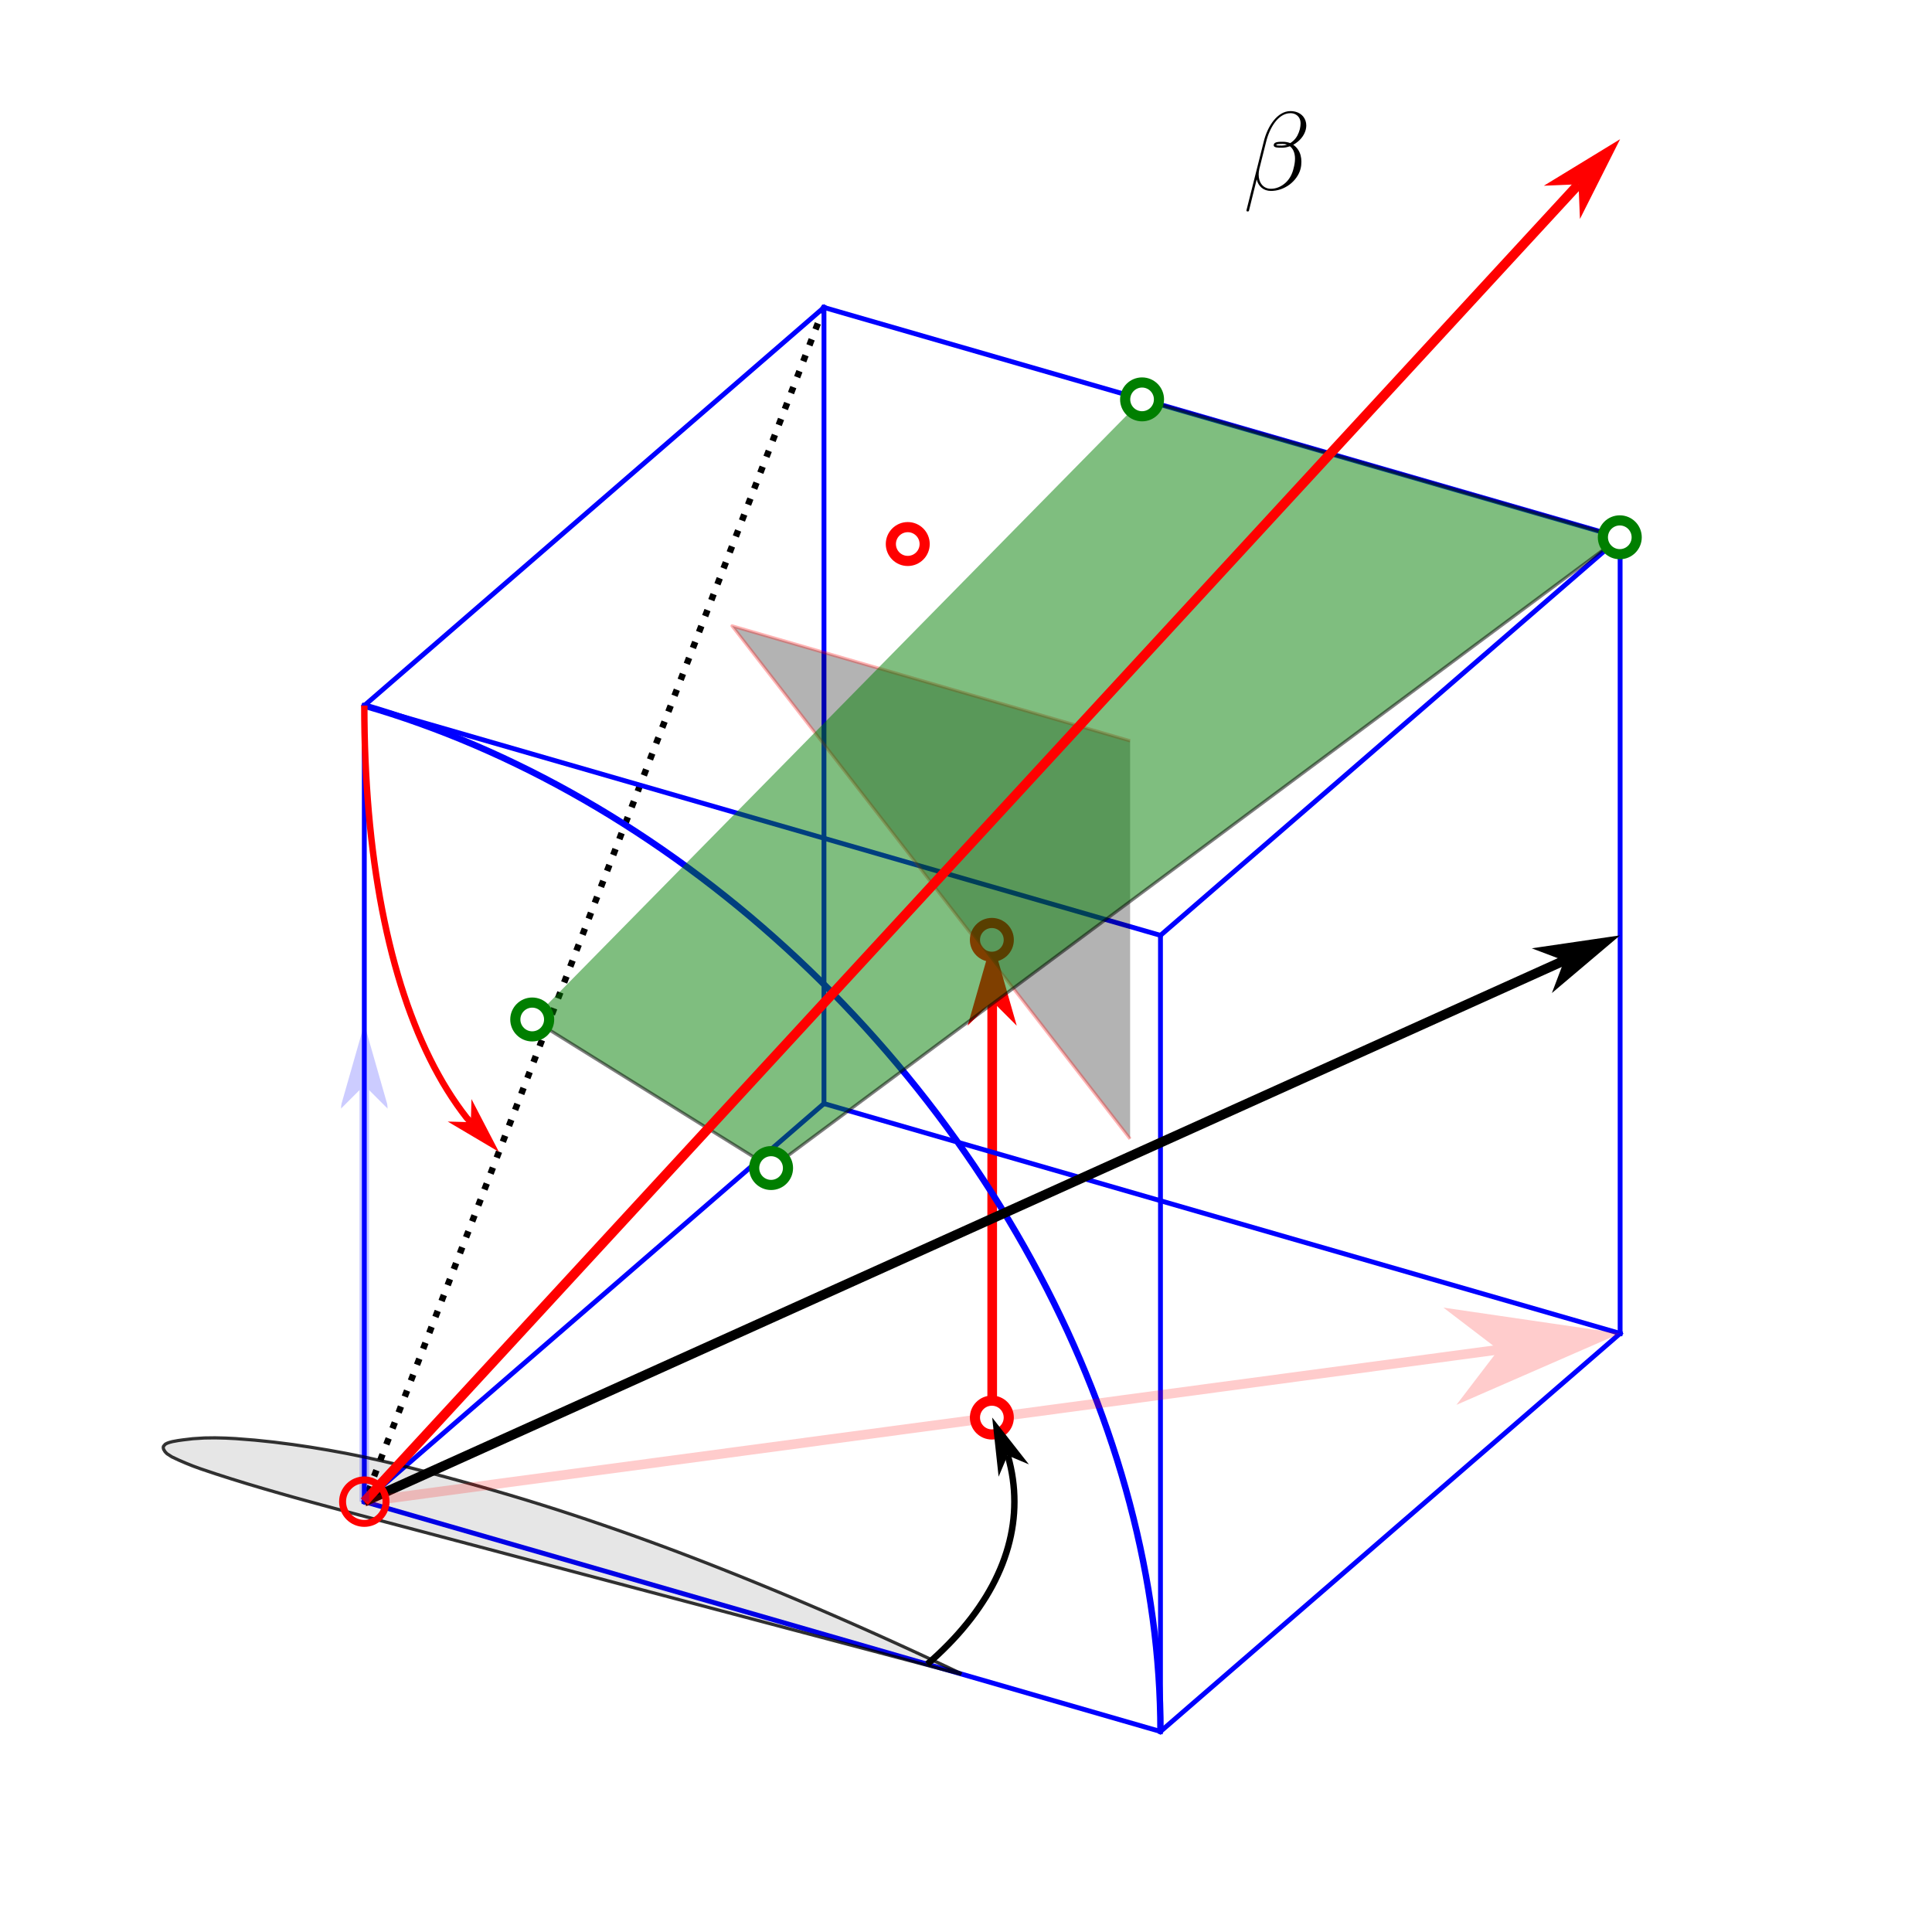
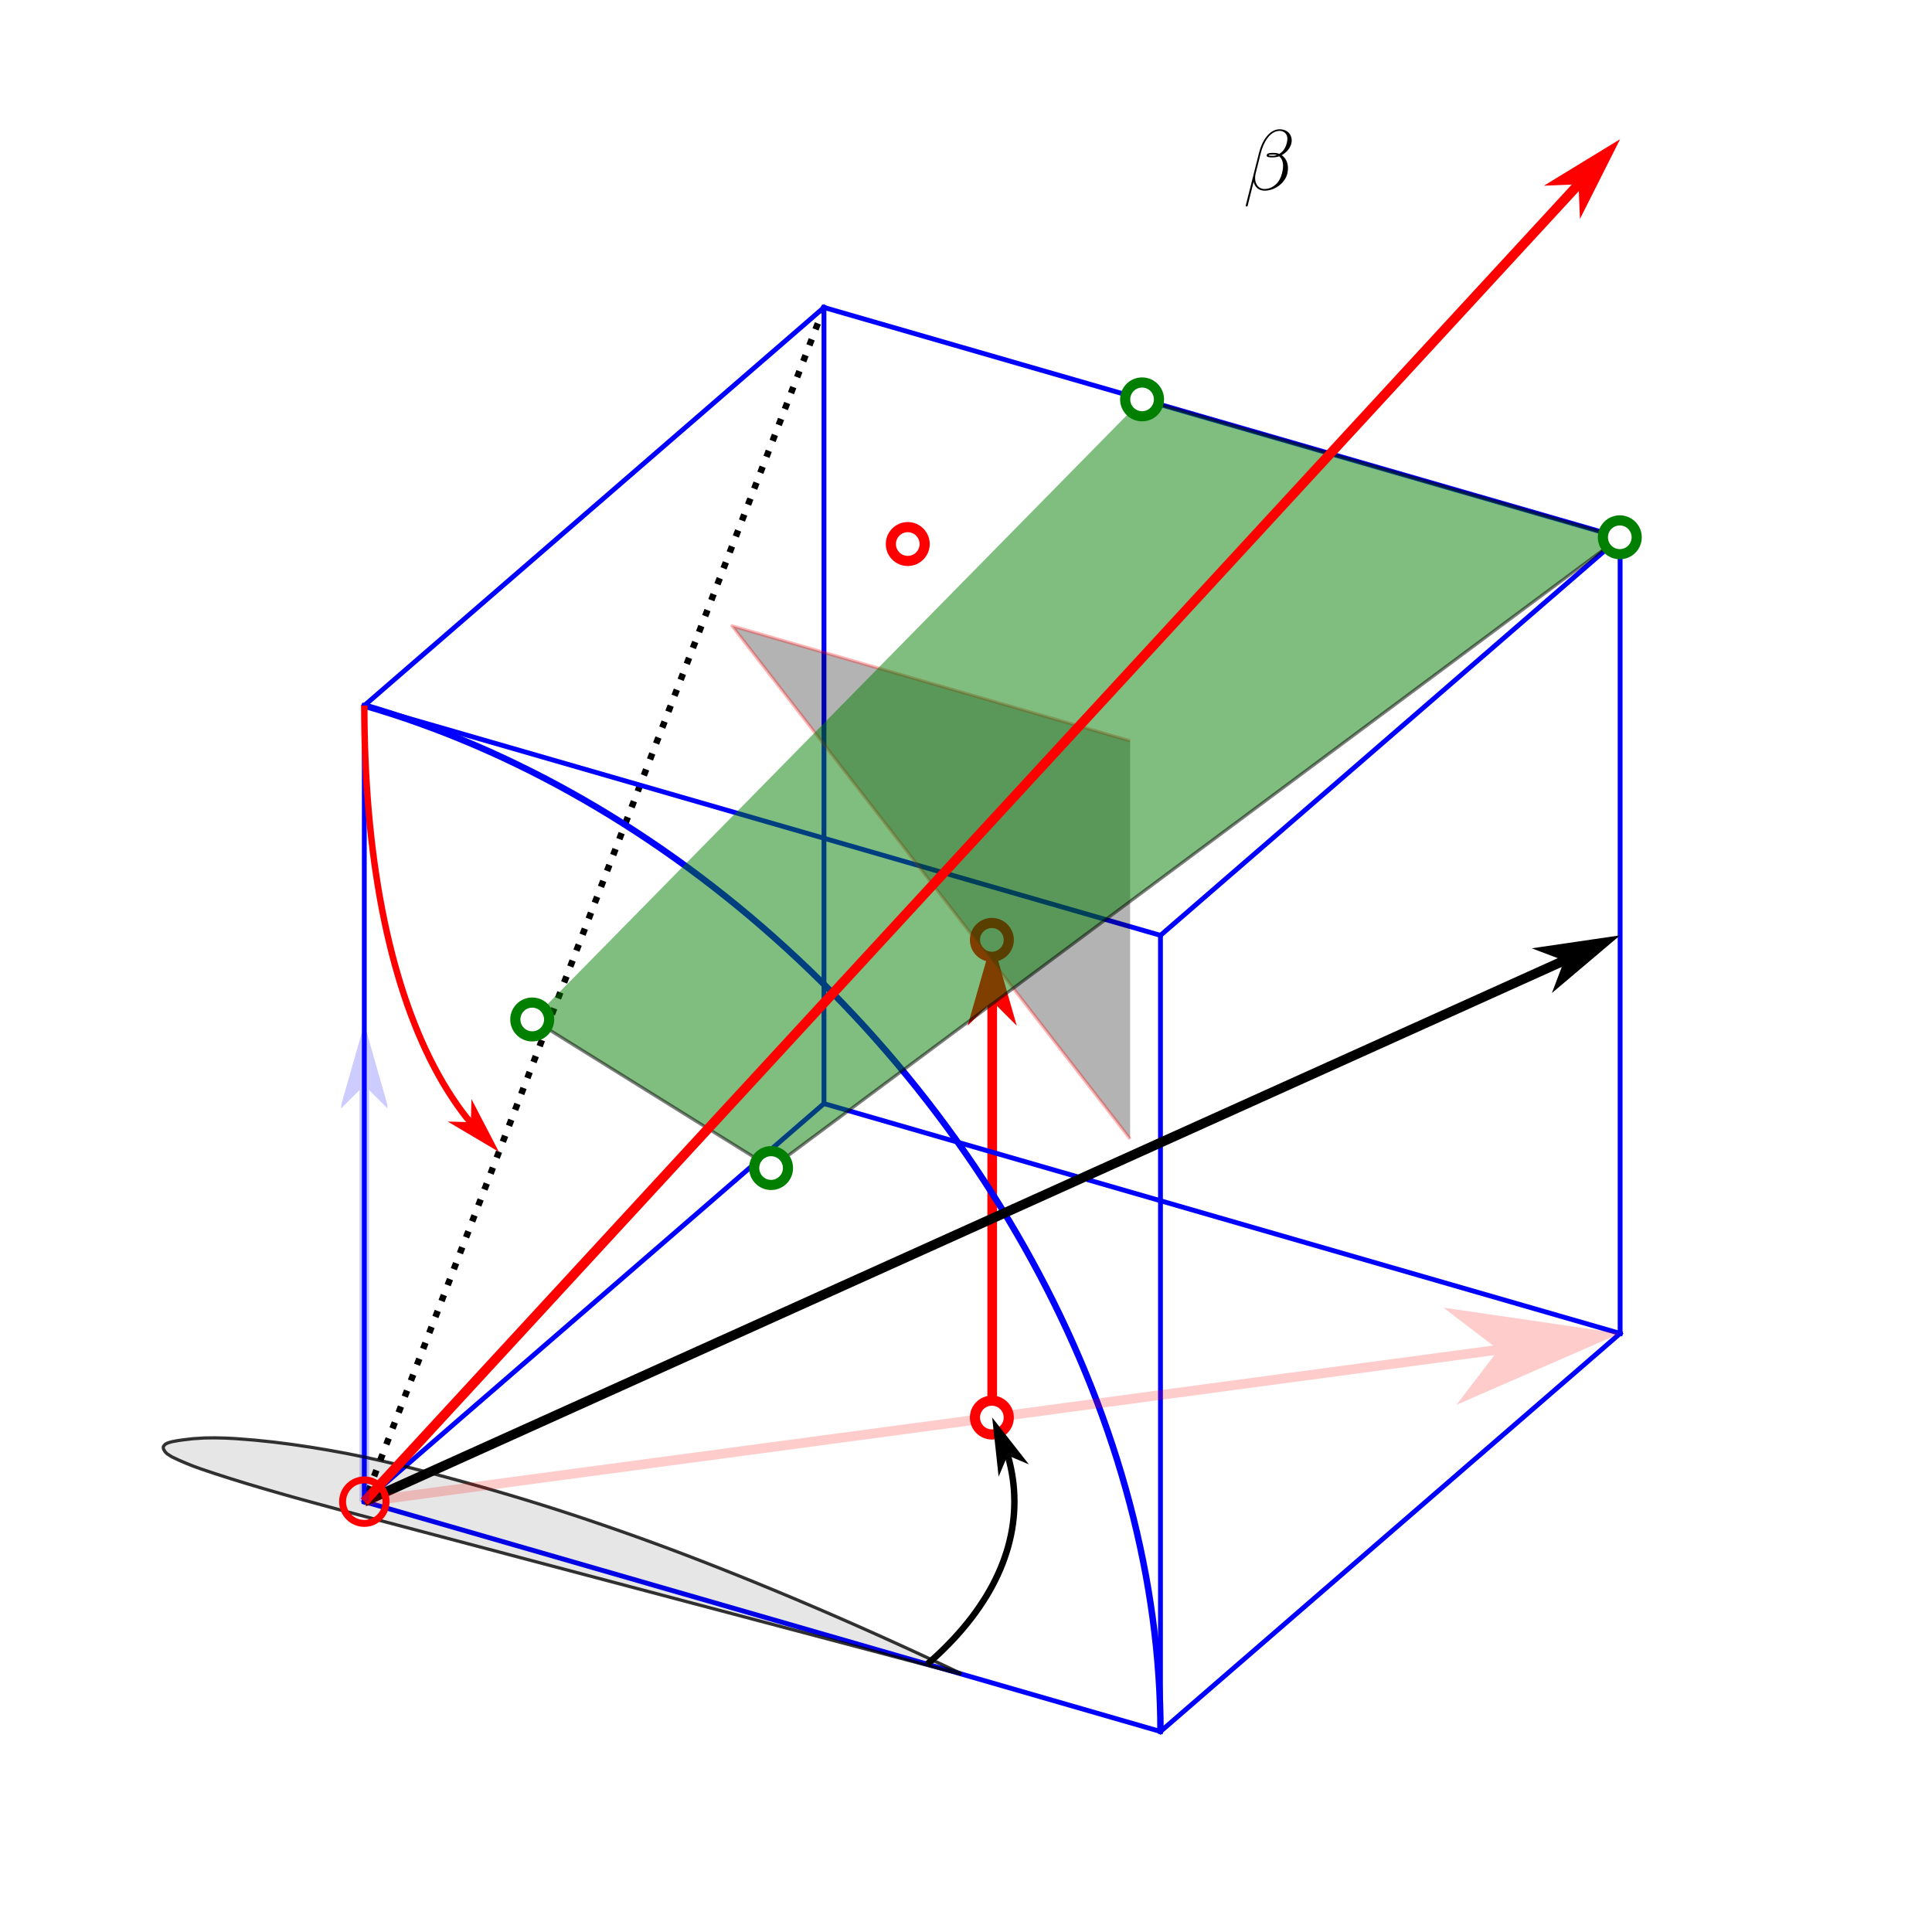
<svg xmlns="http://www.w3.org/2000/svg" xmlns:xlink="http://www.w3.org/1999/xlink" width="450pt" height="450pt" version="1.1" viewBox="0 0 450 450">
  <defs>
    <filter id="a" x="0" y="0" width="1" height="1">
      <feColorMatrix color-interpolation-filters="sRGB" values="0 0 0 0 1 0 0 0 0 1 0 0 0 0 1 0 0 0 1 0" />
    </filter>
    <g id="h">
-       <path d="m13.344-4.859c0.156-0.578 0.203-1.141 0.203-1.688 0-1.016-0.234-1.984-0.75-2.766-0.312-0.469-0.688-0.875-1.156-1.172 0.297-0.156 0.578-0.328 0.844-0.547 1.031-0.766 1.797-1.844 2.078-2.984 0.078-0.312 0.125-0.641 0.125-0.953 0-0.781-0.25-1.516-0.719-2.094-0.688-0.828-1.75-1.266-2.969-1.266-3.062 0-5.359 3.562-6.219 7.094l-4.031 16.016c0 0.188 0.109 0.266 0.219 0.266h0.156c0.094 0 0.172-0.062 0.203-0.156l1.812-7.312c0.375 1.594 1.547 2.688 3.328 2.688 1.469 0 3-0.5 4.328-1.484 1.234-0.938 2.203-2.266 2.547-3.641zm-1.625-0.109c-0.281 1.219-0.875 2.453-1.891 3.359-0.969 0.875-2.188 1.375-3.359 1.375-1.844 0-2.875-1.453-2.875-3.297 0-0.422 0.047-0.859 0.156-1.328l1.578-6.297c0.812-3.281 2.812-6.688 5.672-6.688 0.875 0 1.609 0.391 2.031 1.078 0.234 0.391 0.328 0.859 0.328 1.344 0 0.422-0.078 0.859-0.172 1.297-0.266 1-0.703 1.984-1.547 2.734-0.203 0.188-0.453 0.359-0.688 0.516-0.531-0.203-1.094-0.312-1.719-0.312-0.891 0-1.953 0-2.109 0.625 0 0.078-0.031 0.188-0.031 0.188 0 0.578 1.016 0.578 1.875 0.578 0.625 0 1.281-0.109 1.906-0.344 0.359 0.281 0.641 0.656 0.828 1.062 0.25 0.547 0.359 1.172 0.359 1.828 0 0.719-0.125 1.5-0.344 2.281zm-1.531-5.531c-0.391 0.125-0.797 0.203-1.188 0.203-0.547 0-1.359 0-1.297-0.156 0.047-0.234 0.875-0.234 1.5-0.234 0.359 0 0.672 0.047 0.984 0.188z" />
+       <path d="m10.266-3.734c0.109-0.453 0.156-0.891 0.156-1.312 0-0.766-0.188-1.516-0.578-2.109-0.25-0.359-0.531-0.688-0.891-0.906 0.234-0.125 0.453-0.25 0.641-0.422 0.812-0.594 1.391-1.422 1.609-2.297 0.062-0.234 0.094-0.5 0.094-0.734 0-0.609-0.203-1.172-0.562-1.609-0.516-0.641-1.328-0.969-2.281-0.969-2.359 0-4.109 2.734-4.766 5.453l-3.109 12.328c0 0.125 0.078 0.188 0.156 0.188h0.125c0.078 0 0.141-0.031 0.156-0.109l1.406-5.625c0.281 1.219 1.172 2.062 2.562 2.062 1.109 0 2.297-0.391 3.312-1.141 0.969-0.719 1.703-1.75 1.969-2.797zm-1.25-0.078c-0.219 0.938-0.672 1.875-1.453 2.578-0.75 0.672-1.688 1.047-2.578 1.047-1.422 0-2.219-1.109-2.219-2.531 0-0.328 0.031-0.656 0.109-1.016l1.219-4.844c0.625-2.516 2.172-5.141 4.359-5.141 0.688 0 1.25 0.297 1.562 0.812 0.188 0.312 0.266 0.672 0.266 1.047 0 0.312-0.062 0.656-0.141 1-0.203 0.766-0.547 1.516-1.188 2.094-0.156 0.141-0.359 0.281-0.531 0.406-0.406-0.156-0.844-0.234-1.328-0.234-0.672 0-1.5 0-1.609 0.469 0 0.062-0.031 0.141-0.031 0.141 0 0.438 0.781 0.438 1.453 0.438 0.469 0 0.969-0.078 1.453-0.25 0.281 0.219 0.5 0.5 0.641 0.812 0.203 0.422 0.281 0.906 0.281 1.406 0 0.562-0.094 1.156-0.266 1.766zm-1.172-4.266c-0.297 0.094-0.625 0.156-0.922 0.156-0.422 0-1.047 0-1-0.125 0.031-0.172 0.672-0.172 1.156-0.172 0.281 0 0.516 0.031 0.766 0.141z" />
    </g>
    <clipPath id="m">
      <path d="m0 0h450v450h-450z" />
    </clipPath>
    <clipPath id="l">
      <rect width="450" height="450" />
    </clipPath>
    <g id="c" clip-path="url(#l)">
      <g clip-path="url(#m)">
        <rect x="-99" y="-99" width="648" height="648" fill="#fff" />
        <rect x="-99" y="-99" width="648" height="648" fill="#fff" />
      </g>
      <path transform="matrix(1.0001 0 0 1.0001 0 -.027)" d="m191.9 71.632-107.05 278.13" fill="none" stroke="#000" stroke-dasharray="1.5 2.475" stroke-linejoin="round" stroke-width="1.5" />
      <path transform="matrix(1.0001 0 0 1.0001 0 -.027)" d="m231.08 330.17v-97.01" fill="none" stroke="#f00" stroke-linejoin="round" stroke-width="2.25" />
      <path transform="matrix(0 1.0001 -1.0001 0 0 -.027)" d="m232.35-231.08 4.5-4.5-15.749 4.5 15.749 4.504z" fill="#f00" stroke="#f00" stroke-width="1.2" />
      <path transform="matrix(1.0001 0 0 1.0001 0 -.027)" d="m234.94 218.92c0 2.18-1.766 3.937-3.937 3.937-2.18 0-3.941-1.758-3.941-3.937 0-2.172 1.762-3.937 3.941-3.937 2.172 0 3.937 1.766 3.937 3.937z" fill="#fff" stroke="#f00" stroke-linejoin="round" stroke-width="2.362" />
      <path transform="matrix(1.0001 0 0 1.0001 0 -.027)" d="m215.35 126.73c0 2.172-1.762 3.937-3.937 3.937-2.172 0-3.937-1.766-3.937-3.937 0-2.172 1.766-3.937 3.937-3.937 2.176 0 3.937 1.766 3.937 3.937z" fill="#fff" stroke="#f00" stroke-linejoin="round" stroke-width="2.362" />
      <path transform="matrix(1.0001 0 0 1.0001 0 -.027)" d="m270.27 403.29-0.027-3.246-0.086-3.258-0.141-3.273-0.199-3.289-0.254-3.301-0.309-3.308-0.367-3.32-0.422-3.332-0.48-3.34-0.531-3.344-0.59-3.351-0.648-3.359-0.699-3.359-0.754-3.367-0.812-3.367-0.863-3.371-0.918-3.367-0.973-3.367-1.027-3.367-1.082-3.359-1.133-3.359-1.187-3.355-1.238-3.348-1.289-3.34-1.344-3.332-1.391-3.32-1.445-3.316-1.492-3.301-1.547-3.289-1.594-3.277-1.641-3.261-1.691-3.246-1.738-3.23-1.785-3.215-1.836-3.199-1.879-3.179-1.922-3.156-1.972-3.136-2.019-3.113-2.051-3.09-2.105-3.07-2.14-3.043-2.191-3.015-2.226-2.992-2.269-2.961-2.308-2.933-2.348-2.906-2.387-2.875-2.422-2.844-2.461-2.812-2.496-2.781-2.535-2.742-2.566-2.711-2.601-2.679-2.633-2.637-2.668-2.605-2.699-2.566-2.73-2.523-2.758-2.488-2.789-2.449-2.816-2.41-2.844-2.363-2.875-2.324-2.89-2.277-2.926-2.238-2.941-2.191-2.973-2.148-2.988-2.101-3.011-2.055-3.031-2.008-3.051-1.961-3.066-1.914-3.086-1.863-3.105-1.812-3.117-1.766-3.133-1.715-3.148-1.664-3.156-1.613-3.172-1.558-3.183-1.512-3.191-1.453-3.199-1.402-3.211-1.348-3.215-1.297-3.219-1.238-3.23-1.187-3.226-1.129-3.238-1.074-3.234-1.02-3.234-0.961" fill="none" stroke="#00f" stroke-linejoin="round" stroke-width="1.5" />
      <path transform="matrix(1.0001 0 0 1.0001 0 -.027)" d="m84.846 349.76v-185.42" fill="none" stroke="#00f" stroke-linecap="square" stroke-linejoin="round" stroke-width="1.125" />
      <path transform="matrix(1.0001 0 0 1.0001 0 -.027)" d="m84.846 349.76 107.05-92.713" fill="none" stroke="#00f" stroke-linecap="square" stroke-linejoin="round" stroke-width="1.125" />
      <path transform="matrix(1.0001 0 0 1.0001 0 -.027)" d="m84.846 349.76 185.42 53.524" fill="none" stroke="#00f" stroke-linecap="square" stroke-linejoin="round" stroke-width="1.125" />
      <path transform="matrix(1.0001 0 0 1.0001 0 -.027)" d="m84.846 164.35 107.05-92.713" fill="none" stroke="#00f" stroke-linecap="square" stroke-linejoin="round" stroke-width="1.125" />
      <path transform="matrix(1.0001 0 0 1.0001 0 -.027)" d="m84.846 164.35 185.42 53.52" fill="none" stroke="#00f" stroke-linecap="square" stroke-linejoin="round" stroke-width="1.125" />
      <path transform="matrix(1.0001 0 0 1.0001 0 -.027)" d="m191.9 257.05v-185.42" fill="none" stroke="#00f" stroke-linecap="square" stroke-linejoin="round" stroke-width="1.125" />
      <path transform="matrix(1.0001 0 0 1.0001 0 -.027)" d="m191.9 257.05 185.42 53.528" fill="none" stroke="#00f" stroke-linecap="square" stroke-linejoin="round" stroke-width="1.125" />
      <path transform="matrix(1.0001 0 0 1.0001 0 -.027)" d="m191.9 71.632 185.42 53.528" fill="none" stroke="#00f" stroke-linecap="square" stroke-linejoin="round" stroke-width="1.125" />
      <path transform="matrix(1.0001 0 0 1.0001 0 -.027)" d="m270.27 403.29v-185.42" fill="none" stroke="#00f" stroke-linecap="square" stroke-linejoin="round" stroke-width="1.125" />
      <path transform="matrix(1.0001 0 0 1.0001 0 -.027)" d="m270.27 403.29 107.05-92.709" fill="none" stroke="#00f" stroke-linecap="square" stroke-linejoin="round" stroke-width="1.125" />
      <path transform="matrix(1.0001 0 0 1.0001 0 -.027)" d="m270.27 217.87 107.05-92.705" fill="none" stroke="#00f" stroke-linecap="square" stroke-linejoin="round" stroke-width="1.125" />
      <path transform="matrix(1.0001 0 0 1.0001 0 -.027)" d="m377.32 310.58v-185.42" fill="none" stroke="#00f" stroke-linecap="square" stroke-linejoin="round" stroke-width="1.125" />
      <path transform="matrix(1.0001 0 0 1.0001 0 -.027)" d="m263.2 265.27-92.705-119.47 92.705 26.764" fill-opacity=".3" stroke="#f00" stroke-linejoin="round" stroke-opacity=".3" stroke-width=".75" />
    </g>
    <mask id="g">
      <g filter="url(#a)">
        <rect x="-99" y="-99" width="648" height="648" fill-opacity=".2" />
      </g>
    </mask>
    <clipPath id="k">
      <rect width="450" height="450" />
    </clipPath>
    <g id="b" clip-path="url(#k)">
      <path transform="matrix(1.0001 0 0 1.0001 0 -.027)" d="m84.846 349.76 264.24-35.404" fill="none" stroke="#f00" stroke-linejoin="round" stroke-width="2.25" />
      <path transform="matrix(-1.0001 .13398 -.13398 -1.0001 0 -.027)" d="m-303.16-354.76 8.921-8.921-31.225 8.921 31.225 8.921z" fill="#f00" stroke="#f00" stroke-width="2.379" />
    </g>
    <mask id="f">
      <g filter="url(#a)">
        <rect x="-99" y="-99" width="648" height="648" fill-opacity=".2" />
      </g>
    </mask>
    <clipPath id="j">
      <rect width="450" height="450" />
    </clipPath>
    <g id="e" clip-path="url(#j)">
      <path transform="matrix(1.0001 0 0 1.0001 0 -.027)" d="m84.846 349.76v-97.014" fill="none" stroke="#00f" stroke-linejoin="round" stroke-width="2.25" />
      <path transform="matrix(0 1.0001 -1.0001 0 0 -.027)" d="m251.94-84.846 4.5-4.5-15.749 4.5 15.749 4.5z" fill="#00f" stroke="#00f" stroke-width="1.2" />
    </g>
    <clipPath id="i">
      <rect width="450" height="450" />
    </clipPath>
    <g id="d" clip-path="url(#i)">
      <path transform="matrix(1.0001 0 0 1.0001 0 -.027)" d="m223.97 389.85-1.601-0.754-1.601-0.758-1.601-0.754-1.605-0.75-3.215-1.496-3.23-1.488-3.238-1.476-3.25-1.469-3.258-1.457-3.273-1.449-3.281-1.437-3.297-1.43-3.308-1.418-3.316-1.406-3.336-1.398-3.344-1.383-3.359-1.375-3.371-1.363-3.386-1.348-3.402-1.34-3.414-1.32-3.433-1.308-3.457-1.293-3.472-1.273-3.492-1.262-3.508-1.242-3.531-1.219-3.551-1.211-3.57-1.191-3.594-1.172-3.617-1.145-3.644-1.129-3.672-1.105-3.695-1.078-3.722-1.062-3.742-1.039-3.761-1.023-3.781-1.008-3.808-0.984-3.84-0.957-3.894-0.914-3.945-0.863-4.011-0.805-4.086-0.746-4.148-0.687-4.226-0.625-4.308-0.551-4.41-0.461-4.531-0.359-2.332-0.117-2.406-0.059-2.508 0.031-2.676 0.172-2.285 0.27-1.183 0.168-1.258 0.23-0.703 0.184-0.41 0.141-0.238 0.102-0.344 0.187-0.406 0.461-0.047 0.145-0.016 0.227 0.082 0.359 0.34 0.562 0.449 0.465 1.137 0.734 1.601 0.75 1.648 0.711 1.691 0.68 1.738 0.633 3.566 1.195 3.609 1.156 3.648 1.125 3.676 1.094 3.707 1.074 3.73 1.055 3.75 1.031 3.765 1.023 3.773 1.012 3.785 1.008 3.789 1.004 7.582 2 3.785 1 3.789 1.004 7.57 2.008 3.789 1 3.785 1.004 3.789 1.004 3.785 1 3.789 1.004 3.785 1 3.789 1.004 3.785 1.004 3.789 1 3.785 1.004 3.789 1 7.57 2.008 3.793 1 3.785 1.004 3.789 1.004 3.785 1 3.789 1.004 3.785 1 3.789 1.004 3.785 1.004 3.789 1 3.785 1.004 3.789 1 3.785 1.004 3.789 1.004 3.785 1 3.789 1.004 1.891 0.5 1.894 0.504 3.793 1" fill-opacity=".1" stroke="#000" stroke-linejoin="round" stroke-opacity=".8" stroke-width=".75" />
      <path transform="matrix(1.0001 0 0 1.0001 0 -.027)" d="m124.03 237.46 55.626 34.596 197.66-146.9-111.25-32.115" fill="#007f00" fill-opacity=".5" stroke="#000" stroke-linejoin="round" stroke-opacity=".5" stroke-width=".75" />
      <path transform="matrix(1.0001 0 0 1.0001 0 -.027)" d="m84.846 349.76 279.49-126.04" fill="none" stroke="#000" stroke-linejoin="round" stroke-width="2.25" />
      <path transform="matrix(-1.0001 .45099 -.45099 -1.0001 0 -.027)" d="m-219.66-322.45 4.104-4.102-14.359 4.106 14.36 4.101z" stroke="#000" stroke-width="1.094" />
      <path transform="matrix(1.0001 0 0 1.0001 0 -.027)" d="m84.846 349.76 282.82-306.84" fill="none" stroke="#f00" stroke-linejoin="round" stroke-width="2.25" />
      <path transform="matrix(-.92177 1.0001 -1.0001 -.92177 0 -.027)" d="m-160.61-220.18 3.31-3.308-11.582 3.309 11.585 3.309z" fill="#f00" stroke="#f00" stroke-width=".882" />
      <g mask="url(#g)">
        <use transform="translate(0 2.6489e-14)" xlink:href="#b" />
      </g>
      <g mask="url(#f)">
        <use transform="translate(0 2.6489e-14)" xlink:href="#e" />
      </g>
      <path transform="matrix(1.0001 0 0 1.0001 0 -.027)" d="m127.89 237.46c0 2.172-1.762 3.937-3.937 3.937-2.172 0-3.937-1.766-3.937-3.937s1.766-3.937 3.937-3.937c2.176 0 3.937 1.766 3.937 3.937z" fill="#fff" stroke="#007f00" stroke-linejoin="round" stroke-width="2.362" />
      <path transform="matrix(1.0001 0 0 1.0001 0 -.027)" d="m183.52 272.06c0 2.176-1.766 3.937-3.937 3.937-2.176 0-3.937-1.762-3.937-3.937 0-2.172 1.762-3.937 3.937-3.937 2.172 0 3.937 1.766 3.937 3.937z" fill="#fff" stroke="#007f00" stroke-linejoin="round" stroke-width="2.362" />
      <path transform="matrix(1.0001 0 0 1.0001 0 -.027)" d="m381.18 125.16c0 2.172-1.766 3.937-3.937 3.937-2.176 0-3.937-1.766-3.937-3.937 0-2.176 1.762-3.937 3.937-3.937 2.172 0 3.937 1.762 3.937 3.937z" fill="#fff" stroke="#007f00" stroke-linejoin="round" stroke-width="2.362" />
      <path transform="matrix(1.0001 0 0 1.0001 0 -.027)" d="m269.92 93.045c0 2.176-1.762 3.933-3.937 3.933-2.172 0-3.937-1.758-3.937-3.933s1.766-3.941 3.937-3.941c2.176 0 3.937 1.766 3.937 3.941z" fill="#fff" stroke="#007f00" stroke-linejoin="round" stroke-width="2.362" />
      <path transform="matrix(1.0001 0 0 1.0001 0 -.027)" d="m234.94 330.17c0 2.172-1.766 3.937-3.937 3.937-2.18 0-3.941-1.766-3.941-3.937 0-2.176 1.762-3.937 3.941-3.937 2.172 0 3.937 1.762 3.937 3.937z" fill="#fff" stroke="#f00" stroke-linejoin="round" stroke-width="2.362" />
      <path transform="matrix(1.0001 0 0 1.0001 0 -.027)" d="m215.96 387.61 1.301-1.148 1.262-1.16 1.219-1.172 1.18-1.183 1.137-1.191 1.098-1.203 1.051-1.211 1.012-1.223 0.973-1.226 0.922-1.238 0.883-1.246 0.836-1.254 0.801-1.258 0.75-1.27 0.707-1.27 0.66-1.281 0.613-1.285 0.574-1.289 0.527-1.293 0.48-1.301 0.437-1.305 0.391-1.305 0.344-1.308 0.301-1.312 0.254-1.32 0.207-1.312 0.16-1.32 0.117-1.324 0.066-1.32 0.023-1.316-0.023-1.324-0.066-1.32-0.117-1.32-0.16-1.32-0.207-1.316-0.254-1.316-0.301-1.312-0.344-1.308-0.105-0.262" fill="none" stroke="#000" stroke-linejoin="round" stroke-width="1.5" />
      <path transform="matrix(.40693 1.0001 -1.0001 .40693 0 -.027)" d="m372.23-82.995 2.774-2.777-9.723 2.777 9.725 2.777z" stroke="#000" stroke-width=".741" />
      <path transform="matrix(1.0001 0 0 1.0001 0 -.027)" d="m84.846 164.35 0.016 3.223 0.047 3.191 0.082 3.164 0.113 3.129 0.148 3.101 0.18 3.066 0.211 3.031 0.242 2.996 0.277 2.961 0.309 2.926 0.34 2.886 0.371 2.848 0.406 2.808 0.437 2.769 0.465 2.73 0.5 2.683 0.531 2.644 0.562 2.601 0.594 2.554 0.621 2.512 0.656 2.465 0.687 2.418 0.711 2.371 0.75 2.324 0.769 2.273 0.809 2.223 0.836 2.176 0.855 2.121 0.898 2.074 0.918 2.019 0.949 1.965 0.973 1.914 1.008 1.859 1.027 1.808 1.062 1.75 1.086 1.695 1.109 1.637 1.137 1.582 1.164 1.527 0.977 1.031" fill="none" stroke="#f00" stroke-linejoin="round" stroke-width="1.5" />
      <path transform="matrix(-.94558 -1.0001 1.0001 -.94558 0 -.027)" d="m-193.16-72.586 2.179-2.181-7.628 2.181 7.628 2.178z" fill="#f00" stroke="#f00" stroke-width=".581" />
      <path transform="matrix(1.0001 0 0 1.0001 0 -.027)" d="m89.909 349.76c0 2.797-2.269 5.058-5.062 5.058-2.797 0-5.062-2.262-5.062-5.058 0-2.801 2.265-5.066 5.062-5.066 2.793 0 5.062 2.265 5.062 5.066z" fill="none" stroke="#f00" stroke-linejoin="round" stroke-width="1.62" />
    </g>
  </defs>
  <use xlink:href="#c" />
  <g>
    <use x="289.572" y="44.206" xlink:href="#h" />
  </g>
  <use xlink:href="#d" />
</svg>
